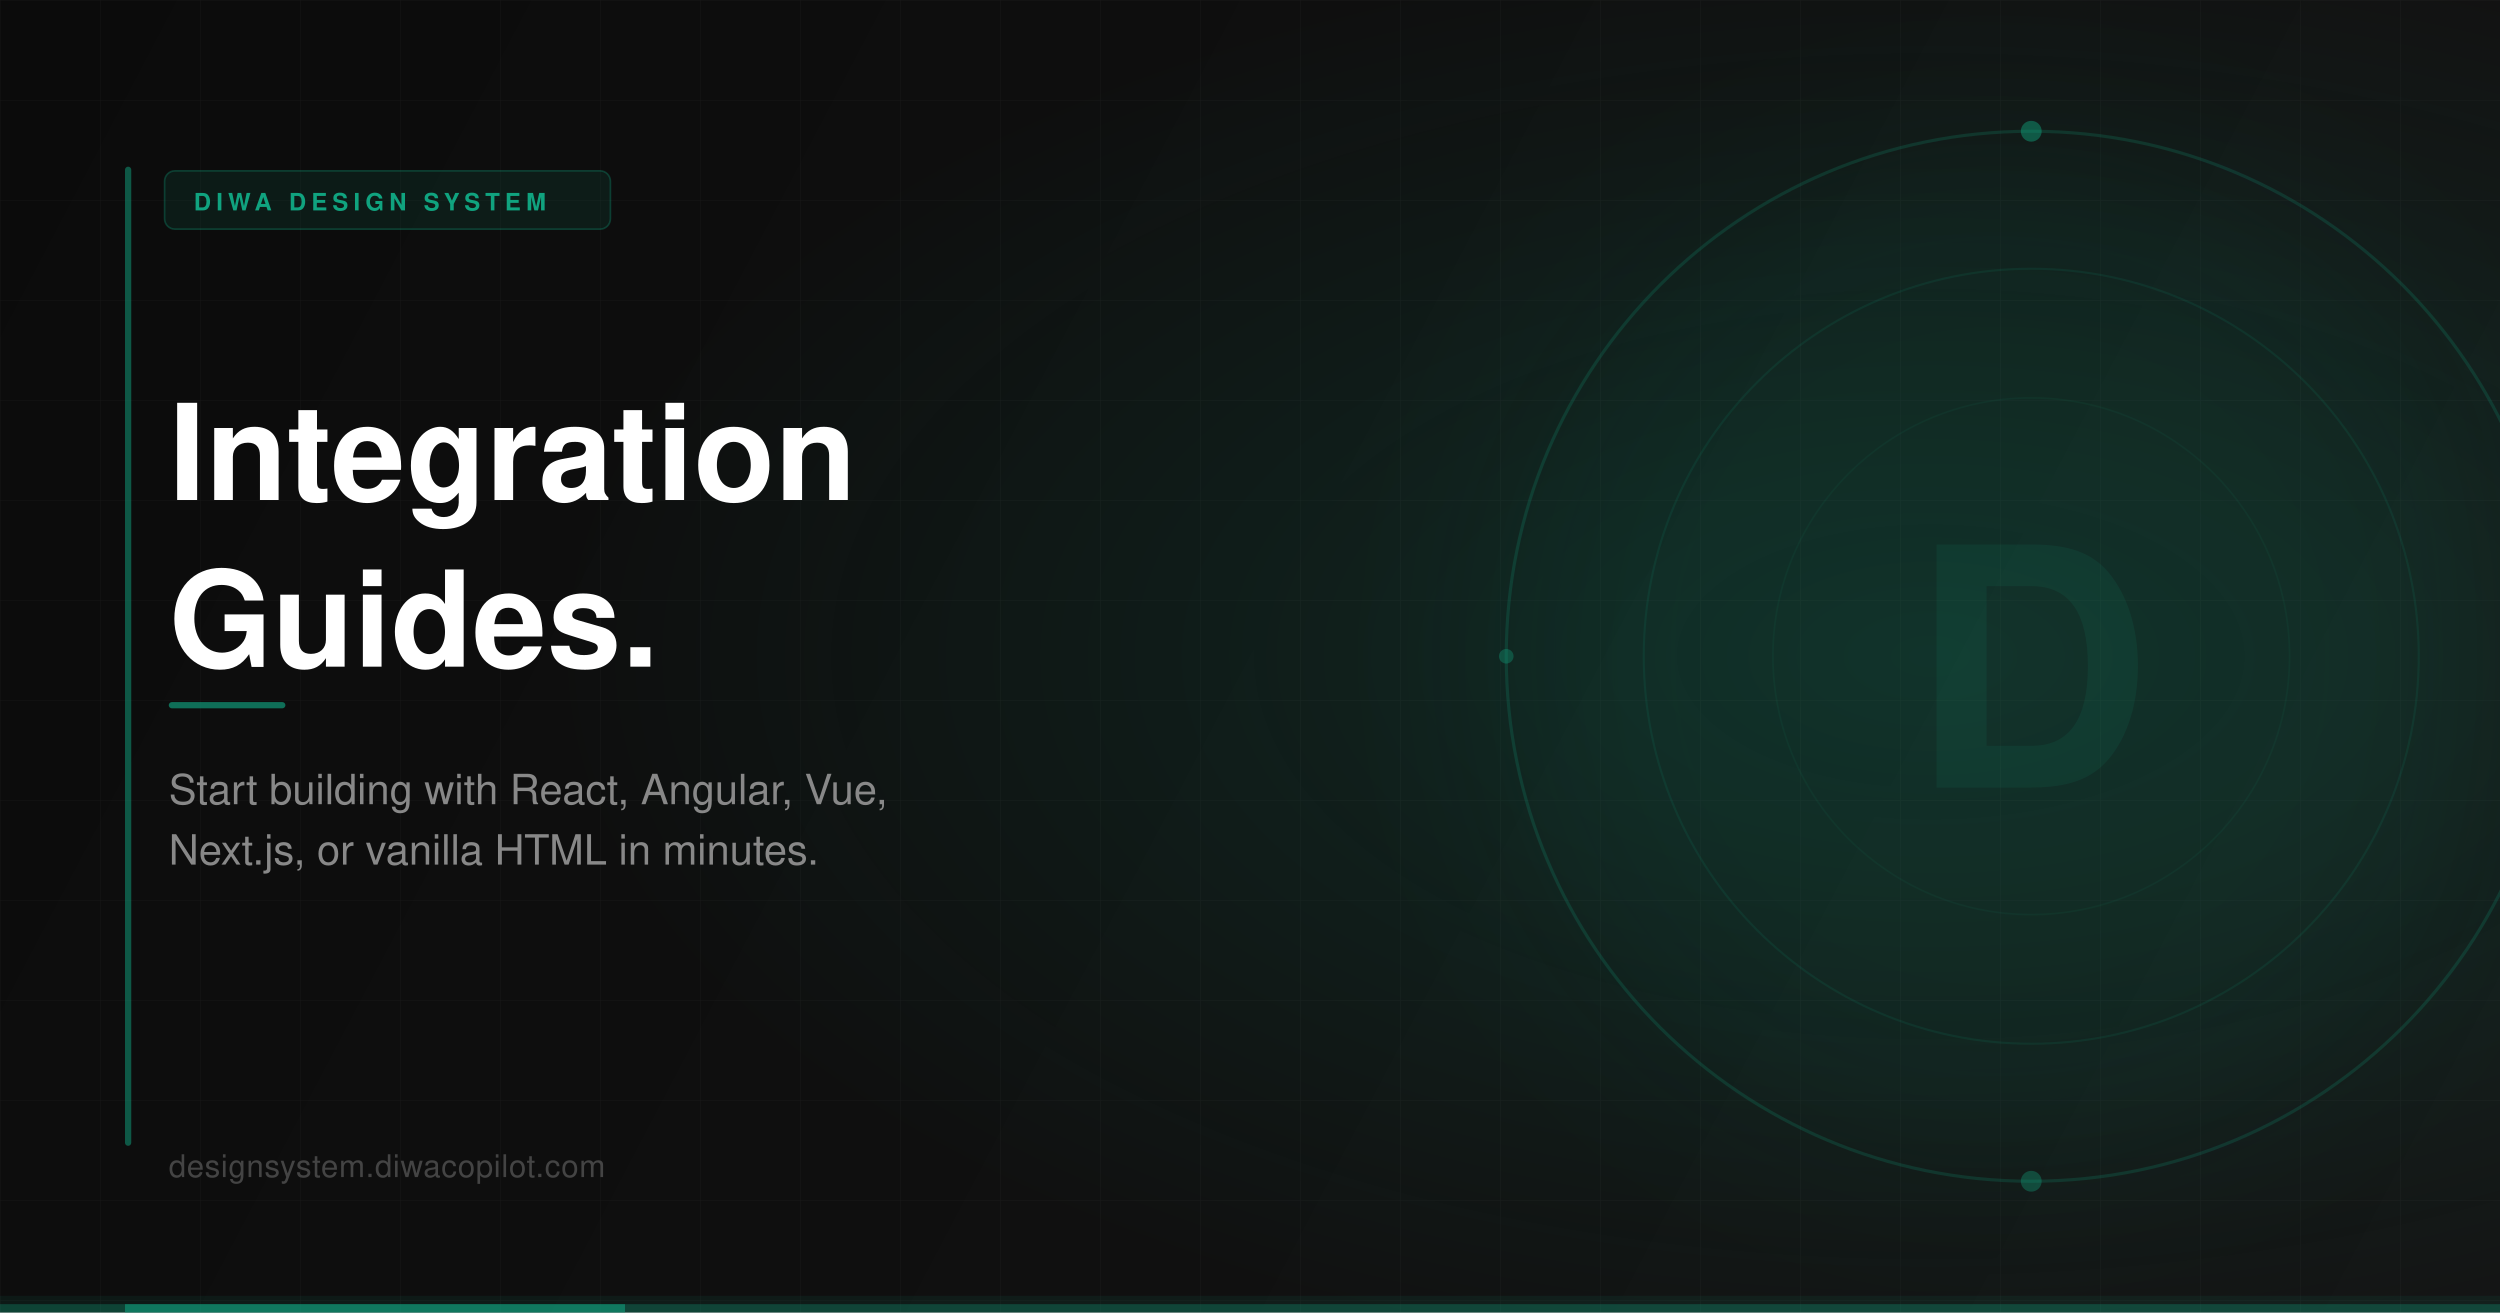
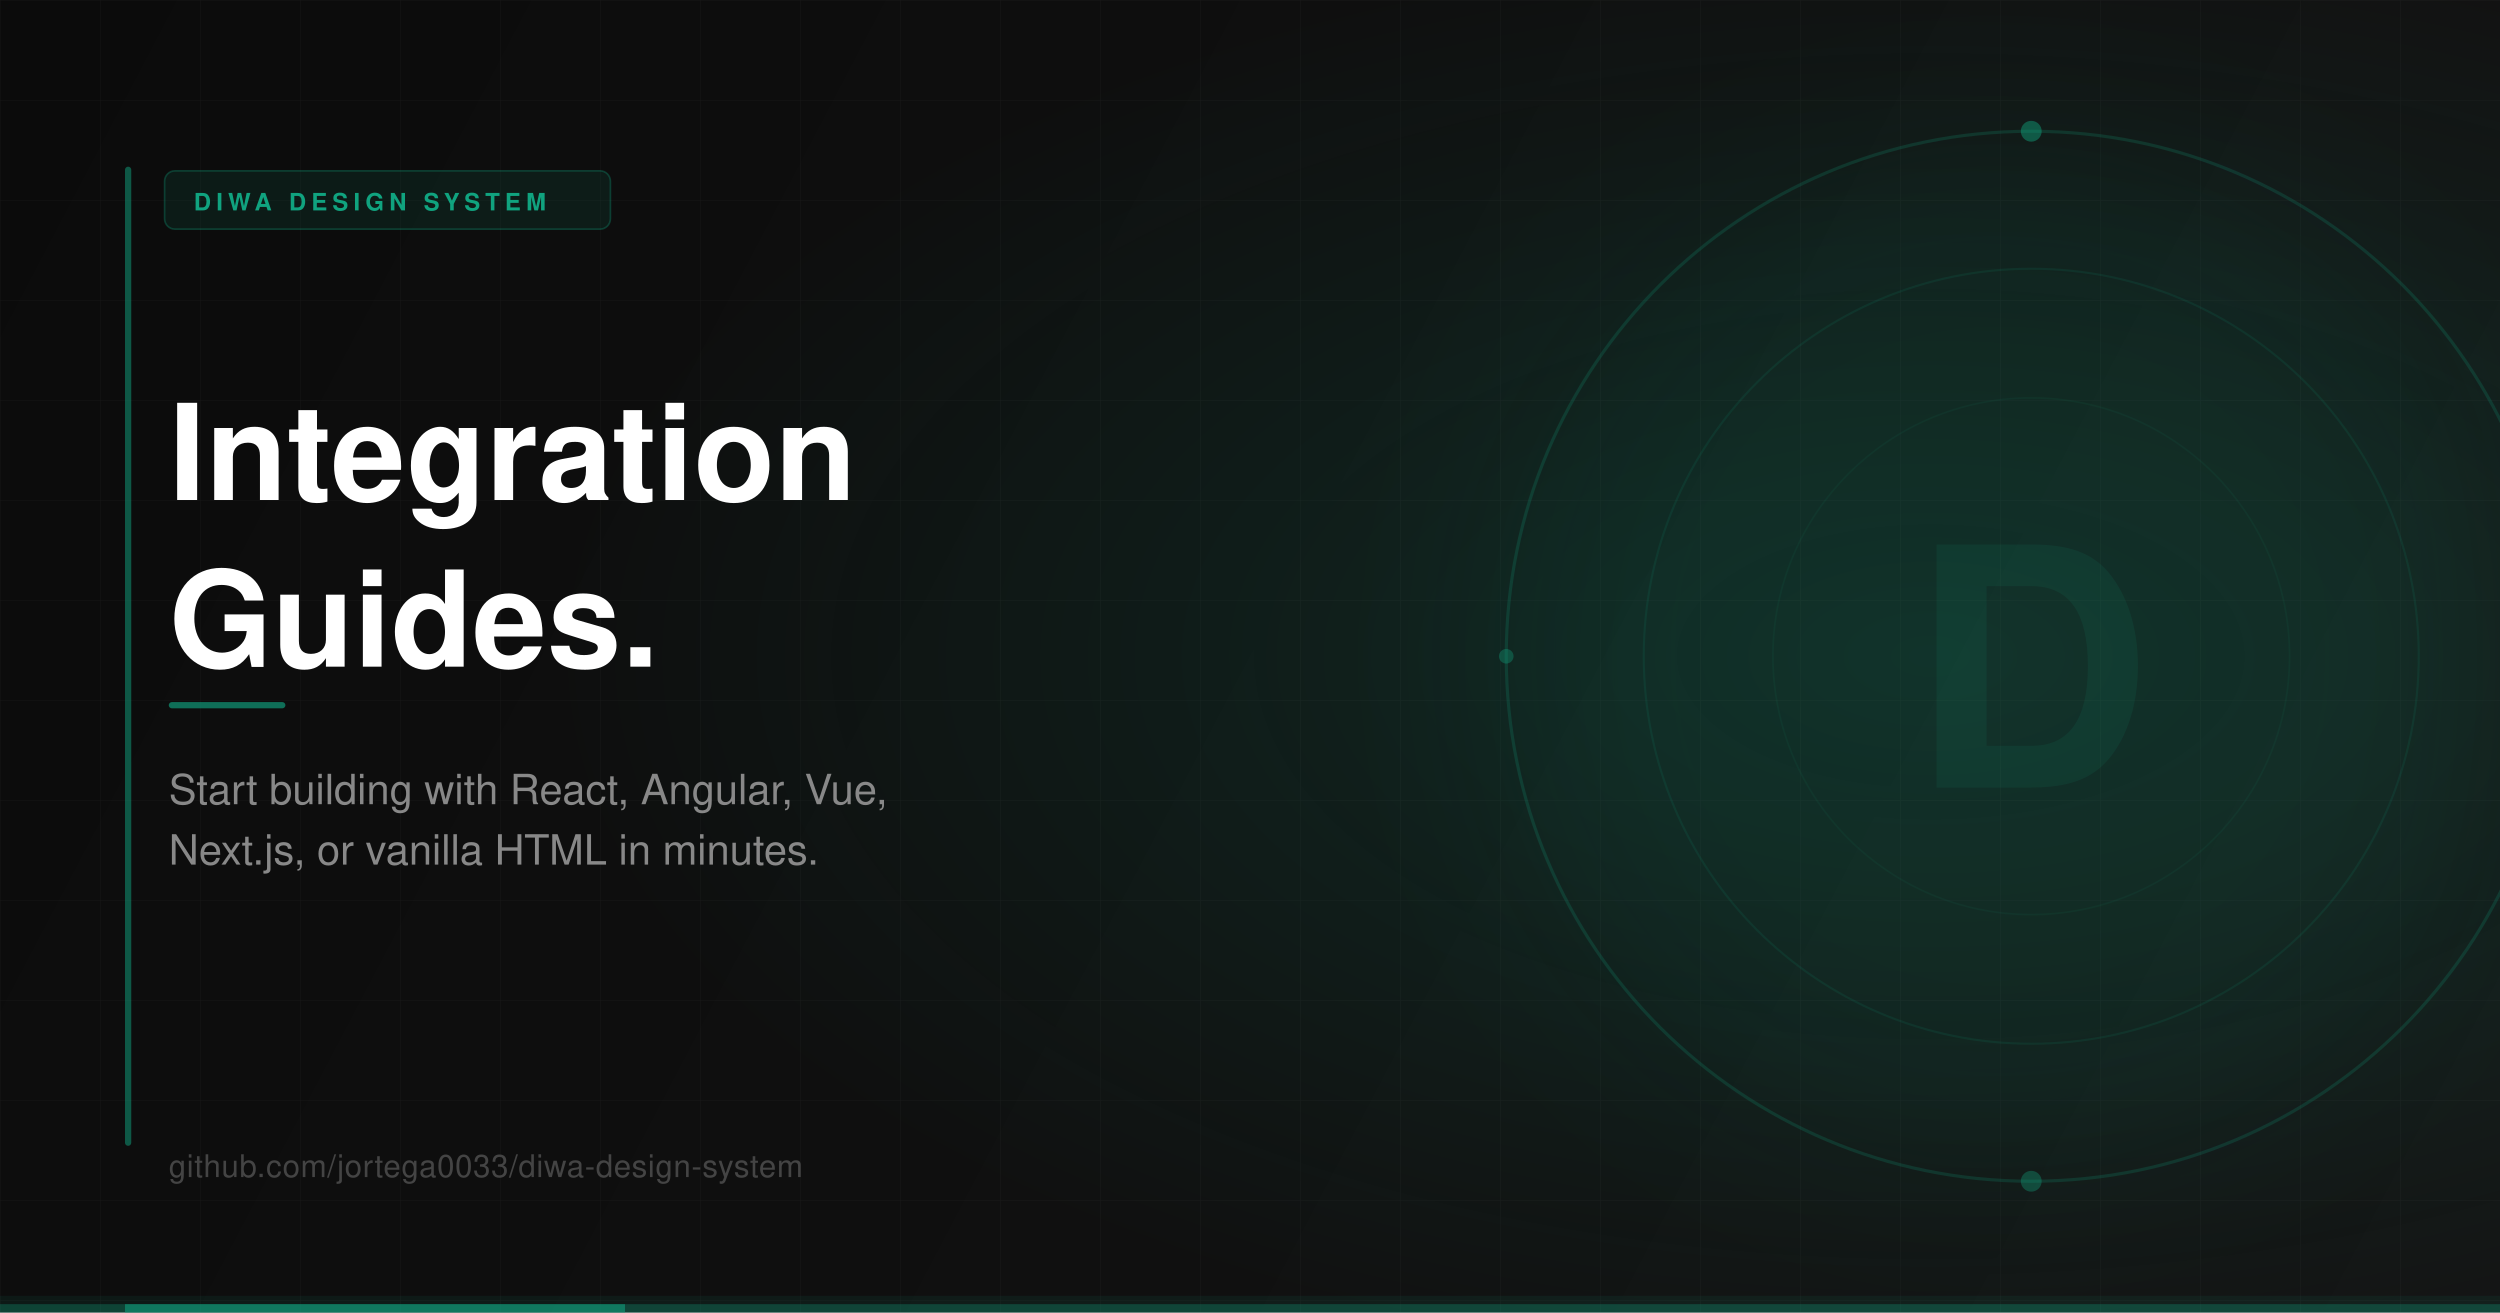
<svg xmlns="http://www.w3.org/2000/svg" width="1200" height="630" viewBox="0 0 1200 630">
  <defs>
    <linearGradient id="bg" x1="0" y1="0" x2="1200" y2="630" gradientUnits="userSpaceOnUse">
      <stop offset="0%" stop-color="#0b0b0b" />
      <stop offset="100%" stop-color="#141414" />
    </linearGradient>
    <pattern id="gp" width="48" height="48" patternUnits="userSpaceOnUse">
      <path d="M48,0L0,0 0,48" fill="none" stroke="white" stroke-width="0.5" stroke-opacity="0.04" />
    </pattern>
    <radialGradient id="gw" cx="0.77" cy="0.5" r="0.55" fx="0.77" fy="0.5">
      <stop offset="0%" stop-color="#10a37f" stop-opacity="0.18" />
      <stop offset="100%" stop-color="#10a37f" stop-opacity="0" />
    </radialGradient>
    <filter id="sf" x="-40%" y="-40%" width="180%" height="180%">
      <feGaussianBlur in="SourceGraphic" stdDeviation="45" />
    </filter>
  </defs>
  <rect width="1200" height="630" fill="url(#bg)" />
  <rect width="1200" height="630" fill="url(#gp)" />
  <rect width="1200" height="630" fill="url(#gw)" />
  <circle cx="960" cy="315" r="240" fill="#10a37f" opacity="0.07" filter="url(#sf)" />
  <circle cx="975" cy="315" r="252" fill="none" stroke="#10a37f" stroke-width="1.5" stroke-opacity="0.20" />
  <circle cx="975" cy="315" r="186" fill="none" stroke="#10a37f" stroke-width="1" stroke-opacity="0.11" />
  <circle cx="975" cy="315" r="124" fill="none" stroke="#10a37f" stroke-width="0.8" stroke-opacity="0.07" />
  <circle cx="975" cy="63" r="5" fill="#10a37f" opacity="0.45" />
  <circle cx="975" cy="567" r="5" fill="#10a37f" opacity="0.35" />
  <circle cx="723" cy="315" r="3.5" fill="#10a37f" opacity="0.35" />
  <text x="975" y="378" text-anchor="middle" font-family="-apple-system,BlinkMacSystemFont,'Segoe UI',Helvetica,Arial,sans-serif" font-size="160" font-weight="900" fill="#10a37f" opacity="0.10">D</text>
  <rect x="60" y="80" width="3" height="470" rx="1.5" fill="#10a37f" opacity="0.50" />
  <rect x="79" y="82" width="214" height="28" rx="5" fill="#10a37f" fill-opacity="0.10" stroke="#10a37f" stroke-width="0.8" stroke-opacity="0.30" />
  <text x="93" y="101" font-family="-apple-system,BlinkMacSystemFont,'Segoe UI',Helvetica,Arial,sans-serif" font-size="11.5" font-weight="700" letter-spacing="2.5" fill="#10a37f">DIWA DESIGN SYSTEM</text>
  <text x="81" y="240" font-family="-apple-system,BlinkMacSystemFont,'Segoe UI',Helvetica,Arial,sans-serif" font-size="64" font-weight="800" fill="white">Integration</text>
  <text x="81" y="320" font-family="-apple-system,BlinkMacSystemFont,'Segoe UI',Helvetica,Arial,sans-serif" font-size="64" font-weight="800" fill="white">Guides.</text>
  <rect x="81" y="337" width="56" height="3" rx="1.5" fill="#10a37f" opacity="0.65" />
  <text x="81" y="386" font-family="-apple-system,BlinkMacSystemFont,'Segoe UI',Helvetica,Arial,sans-serif" font-size="20" fill="#888">Start building with React, Angular, Vue,</text>
  <text x="81" y="415" font-family="-apple-system,BlinkMacSystemFont,'Segoe UI',Helvetica,Arial,sans-serif" font-size="20" fill="#888">Next.js, or vanilla HTML in minutes.</text>
-   <text x="81" y="565" font-family="-apple-system,BlinkMacSystemFont,'Segoe UI',Helvetica,Arial,sans-serif" font-size="15" fill="#444" letter-spacing="0.3">designsystem.diwacopilot.com</text>
+   <text x="81" y="565" font-family="-apple-system,BlinkMacSystemFont,'Segoe UI',Helvetica,Arial,sans-serif" font-size="15" fill="#444" letter-spacing="0.3">github.com/jortega0033/diwa-design-system</text>
  <rect x="0" y="622" width="1200" height="8" fill="#10a37f" opacity="0.08" />
  <rect x="0" y="626" width="1200" height="4" fill="#10a37f" opacity="0.30" />
  <rect x="60" y="626" width="240" height="4" fill="#10a37f" opacity="0.55" />
</svg>
